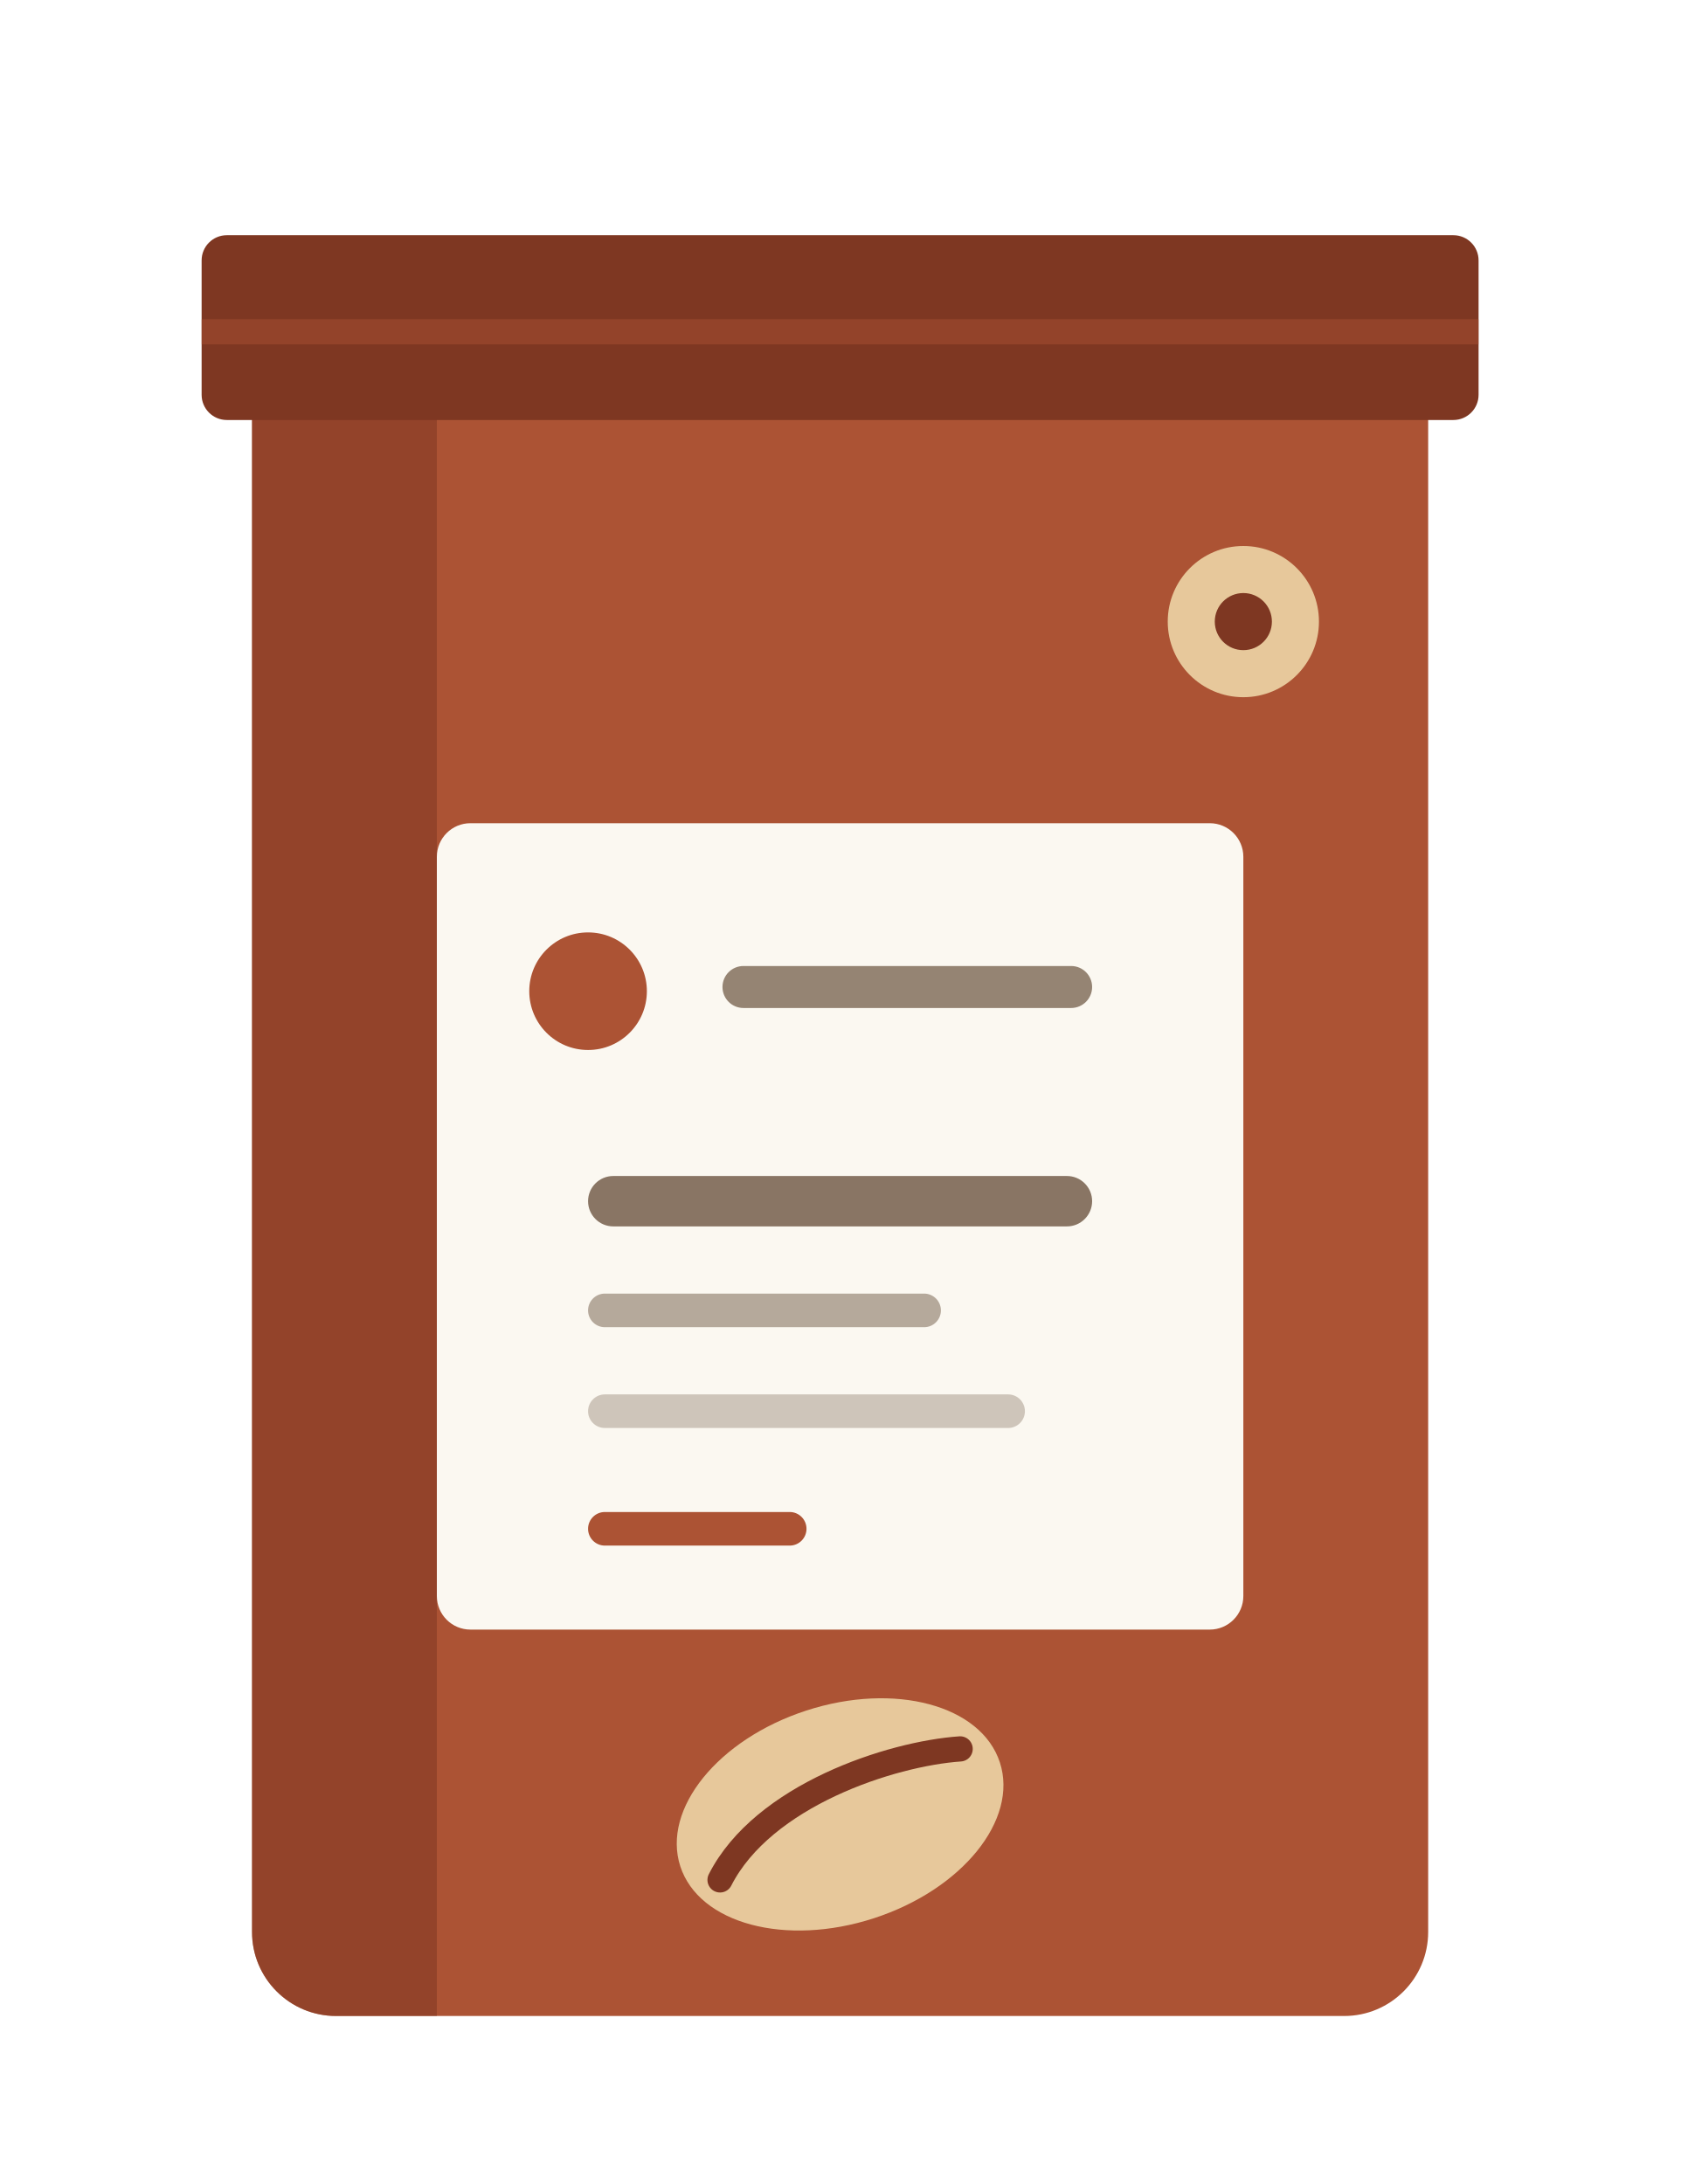
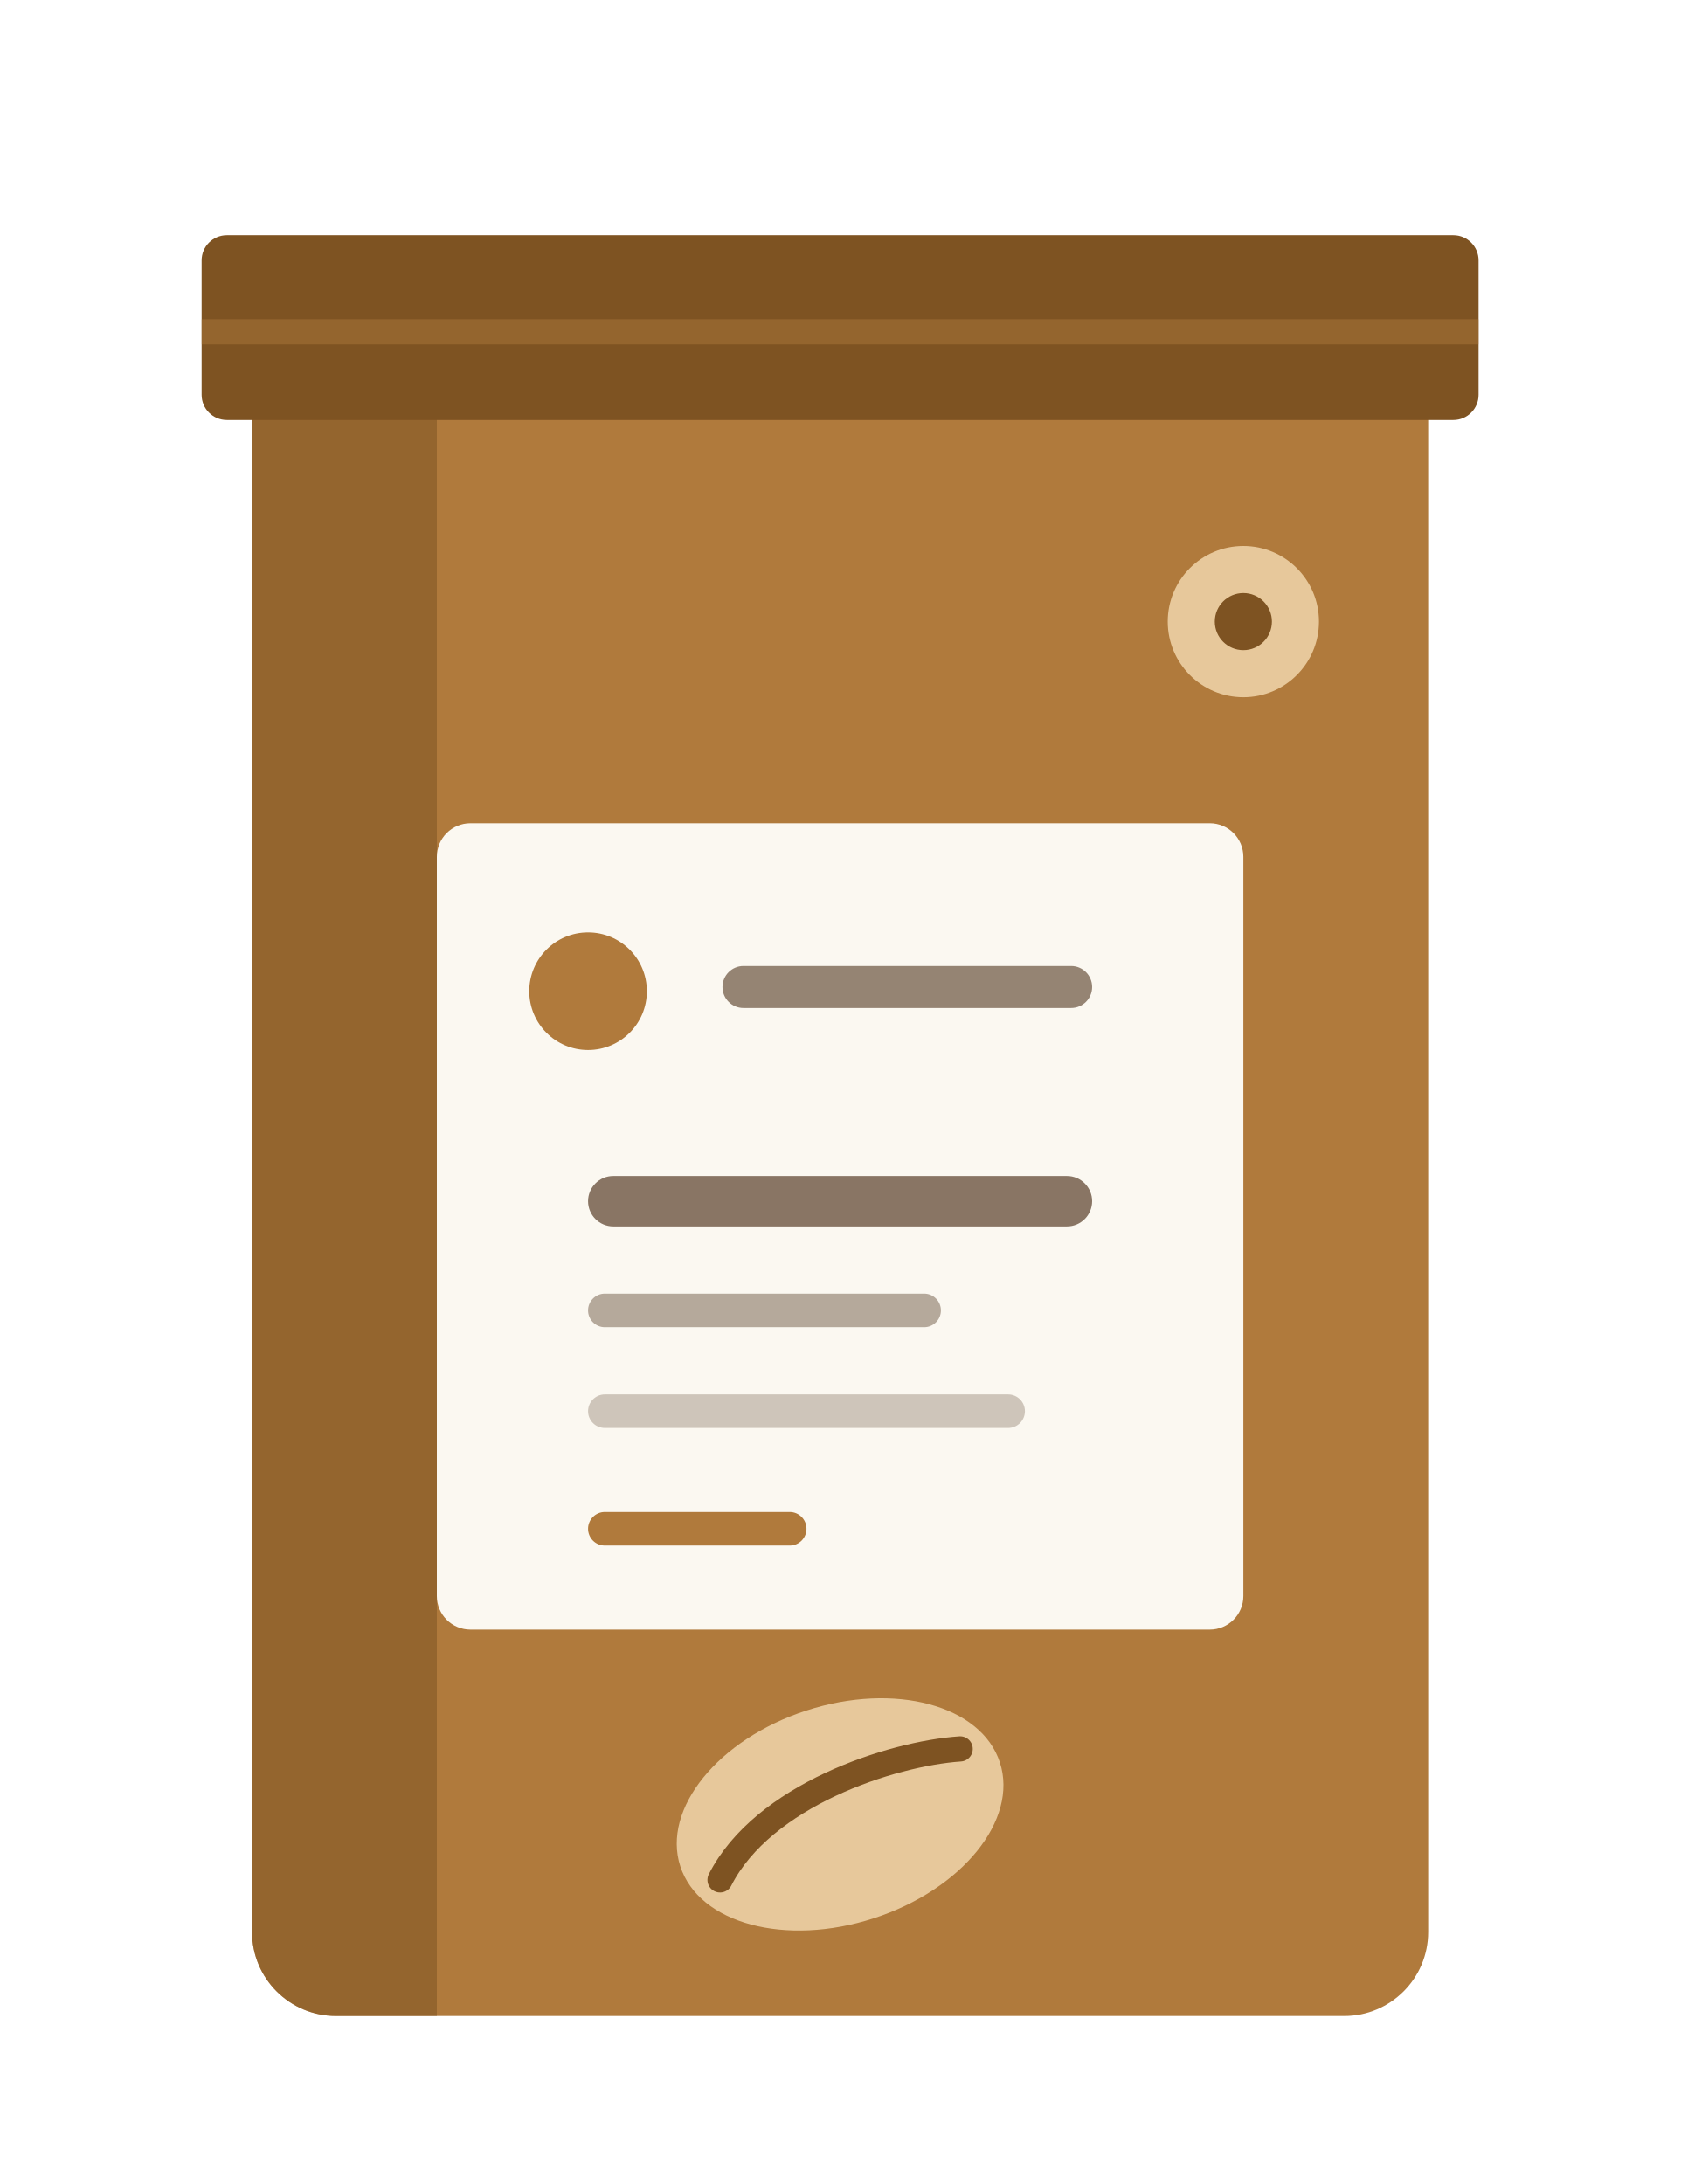
<svg xmlns="http://www.w3.org/2000/svg" viewBox="0 0 200 260" width="200" height="260" role="img">
-   <path fill="#AC5334" d="M30 48h140v182a10 10 0 0 1-10 10H40a10 10 0 0 1-10-10z" />
-   <path fill="#7E3722" opacity=".55" d="M30 48h22v192H40a10 10 0 0 1-10-10z" />
-   <rect fill="#7E3722" x="24" y="28" width="152" height="22" rx="3" />
-   <rect fill="#AC5334" opacity=".45" x="24" y="38" width="152" height="3" />
+   <path fill="#B07A3C" d="M30 48h140v182a10 10 0 0 1-10 10H40a10 10 0 0 1-10-10z" />
+   <path fill="#7E5322" opacity=".55" d="M30 48h22v192H40a10 10 0 0 1-10-10z" />
+   <rect fill="#7E5322" x="24" y="28" width="152" height="22" rx="3" />
+   <rect fill="#B07A3C" opacity=".45" x="24" y="38" width="152" height="3" />
  <circle fill="#E7C89B" cx="148" cy="74" r="9" />
-   <circle fill="#7E3722" cx="148" cy="74" r="3.4" />
+   <circle fill="#7E5322" cx="148" cy="74" r="3.4" />
  <rect fill="#FBF8F1" x="52" y="98" width="96" height="96" rx="4" />
-   <circle fill="#AC5334" cx="70" cy="118" r="7" />
+   <circle fill="#B07A3C" cx="70" cy="118" r="7" />
  <rect fill="#7C6754" opacity=".8" x="86" y="115" width="44" height="5" rx="2.5" />
  <rect fill="#7C6754" opacity=".9" x="70" y="140" width="60" height="6" rx="3" />
  <rect fill="#7C6754" opacity=".55" x="70" y="154" width="42" height="4" rx="2" />
  <rect fill="#7C6754" opacity=".35" x="70" y="166" width="52" height="4" rx="2" />
-   <rect fill="#AC5334" x="70" y="180" width="26" height="4" rx="2" />
+   <rect fill="#B07A3C" x="70" y="180" width="26" height="4" rx="2" />
  <ellipse fill="#E7C89B" cx="100" cy="216" rx="20" ry="13" transform="rotate(-18 100 216)" />
-   <path fill="none" stroke="#7E3722" stroke-width="3" stroke-linecap="round" d="M84 219c8-8 24-8 32-6" transform="rotate(-18 100 216)" />
+   <path fill="none" stroke="#7E5322" stroke-width="3" stroke-linecap="round" d="M84 219c8-8 24-8 32-6" transform="rotate(-18 100 216)" />
</svg>
